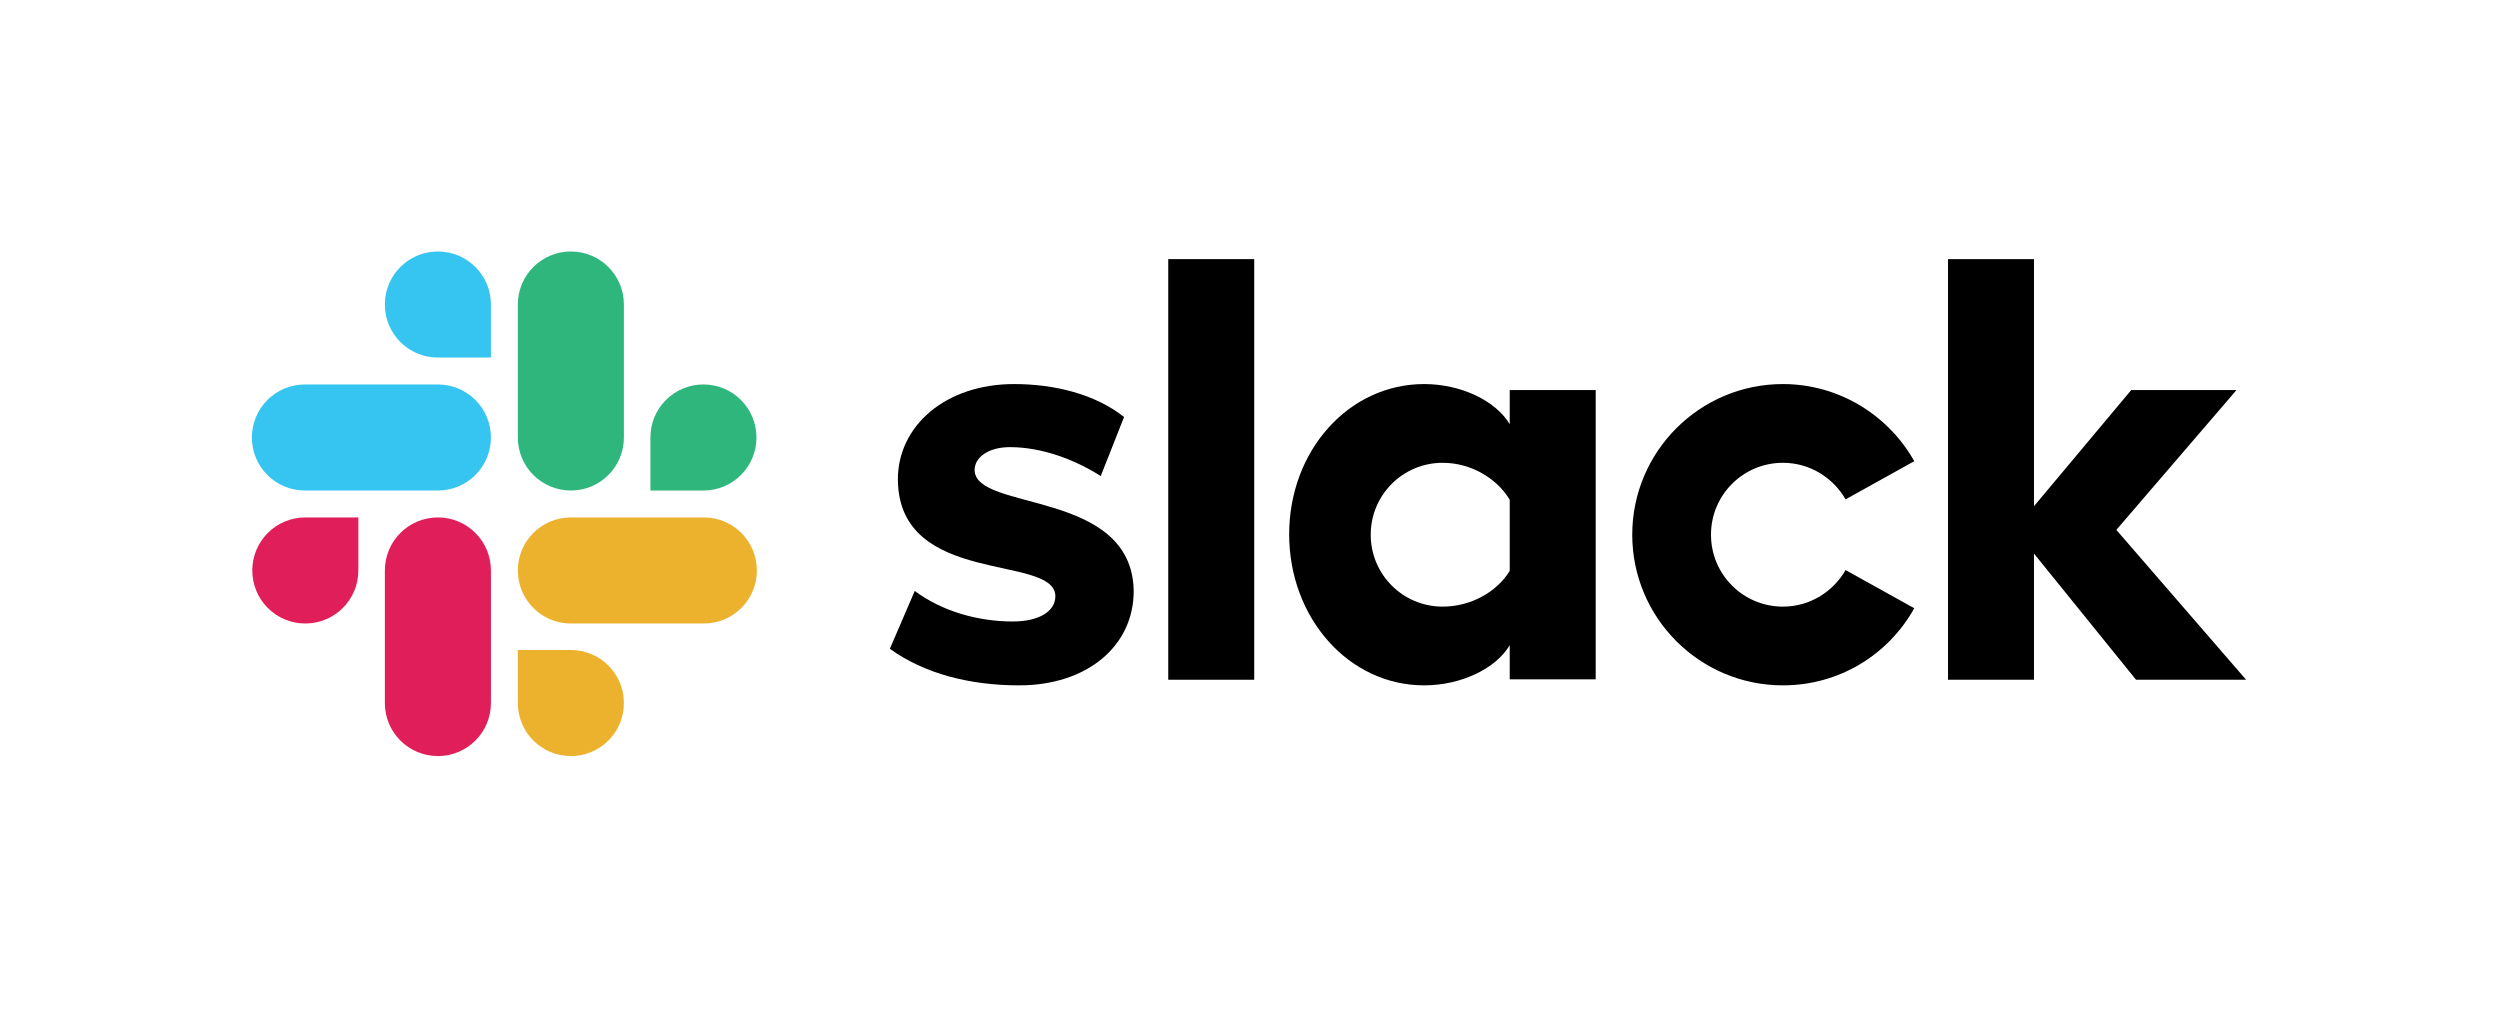
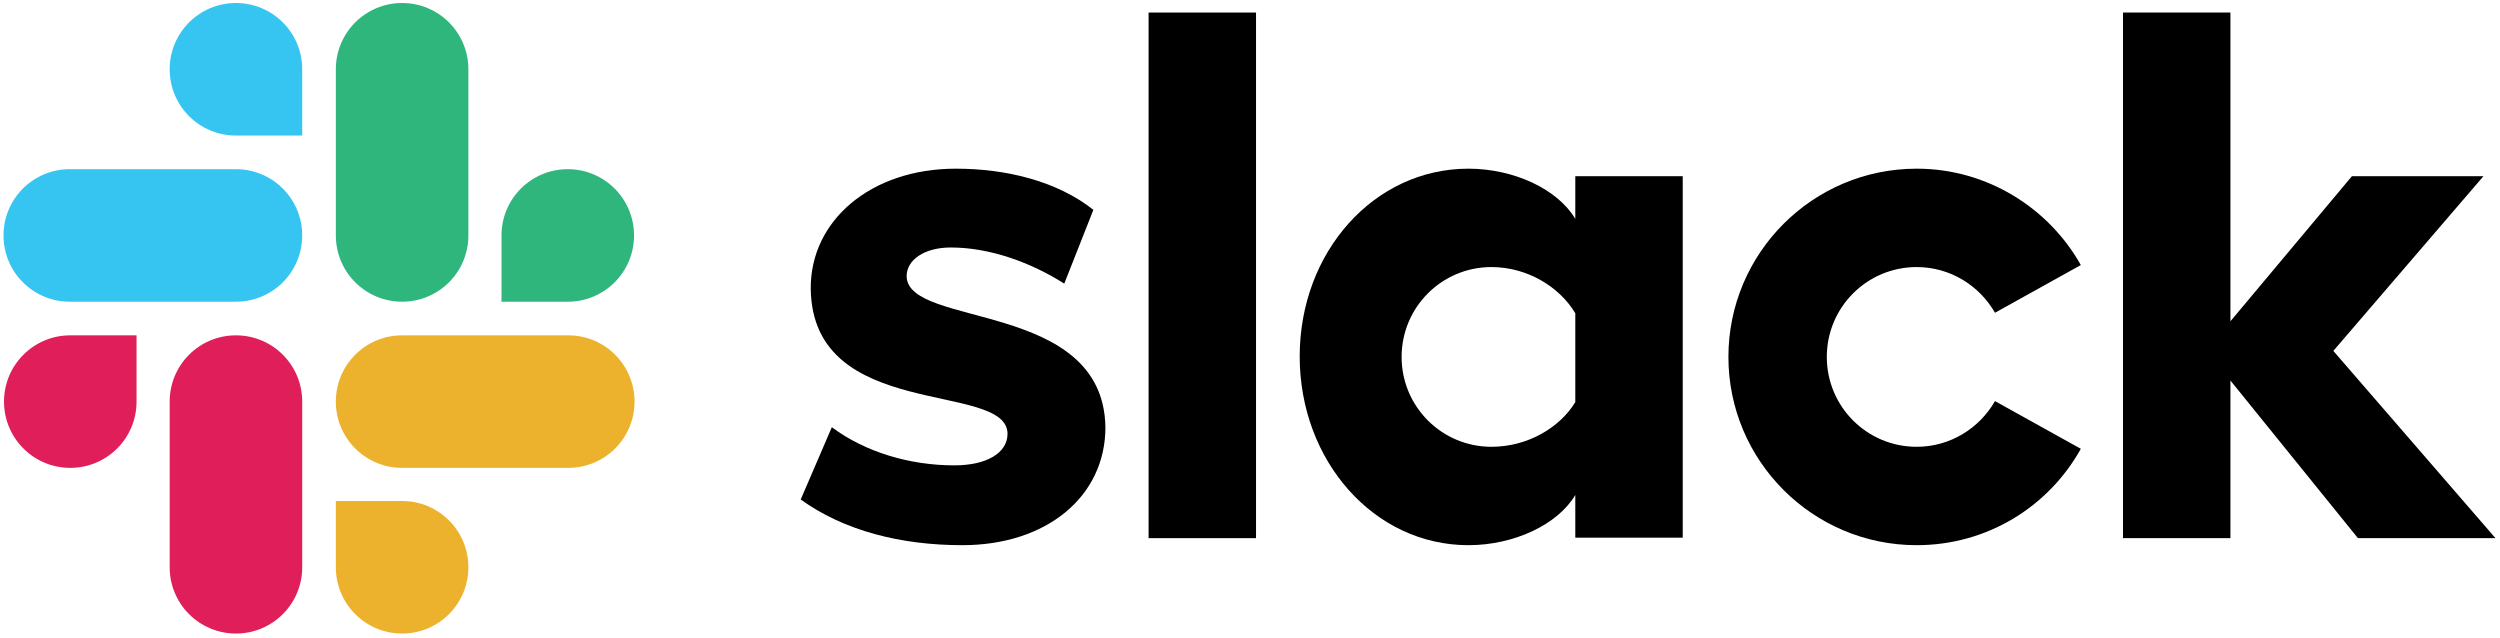
- <svg xmlns="http://www.w3.org/2000/svg" version="1.1" id="Layer_1" x="0px" y="0px" viewBox="0 0 622.3 254.4" style="enable-background:new 0 0 622.3 254.4;" xml:space="preserve">
-   <style type="text/css">
- 	.st0{fill:#E01E5A;}
- 	.st1{fill:#36C5F0;}
- 	.st2{fill:#2EB67D;}
- 	.st3{fill:#ECB22E;}
- </style>
-   <g>
-     <g>
-       <path d="M221.5,161.5l6.2-14.4c6.7,5,15.6,7.6,24.4,7.6c6.5,0,10.6-2.5,10.6-6.3c-0.1-10.6-38.9-2.3-39.2-28.9    c-0.1-13.5,11.9-23.9,28.9-23.9c10.1,0,20.2,2.5,27.4,8.2l-5.8,14.7c-6.6-4.2-14.8-7.2-22.6-7.2c-5.3,0-8.8,2.5-8.8,5.7    c0.1,10.4,39.2,4.7,39.6,30.1c0,13.8-11.7,23.5-28.5,23.5C241.4,170.6,230.1,167.7,221.5,161.5" />
-       <path d="M459.4,141.9c-3.1,5.4-8.9,9.1-15.6,9.1c-9.9,0-17.9-8-17.9-17.9s8-17.9,17.9-17.9c6.7,0,12.5,3.7,15.6,9.1l17.1-9.5    c-6.4-11.4-18.7-19.2-32.7-19.2c-20.7,0-37.5,16.8-37.5,37.5c0,20.7,16.8,37.5,37.5,37.5c14.1,0,26.3-7.7,32.7-19.2L459.4,141.9z" />
-       <rect x="290.8" y="64.5" width="21.4" height="104.7" />
-       <polygon points="484.9,64.5 484.9,169.2 506.3,169.2 506.3,137.8 531.7,169.2 559.1,169.2 526.8,131.9 556.7,97.1 530.5,97.1     506.3,126 506.3,64.5   " />
-       <path d="M375.8,142.1c-3.1,5.1-9.5,8.9-16.7,8.9c-9.9,0-17.9-8-17.9-17.9s8-17.9,17.9-17.9c7.2,0,13.6,4,16.7,9.2V142.1z     M375.8,97.1v8.5c-3.5-5.9-12.2-10-21.3-10c-18.8,0-33.6,16.6-33.6,37.4c0,20.8,14.8,37.6,33.6,37.6c9.1,0,17.8-4.1,21.3-10v8.5    h21.4v-72H375.8z" />
-     </g>
-     <g>
-       <g>
-         <path class="st0" d="M89.2,142c0,7.3-5.9,13.2-13.2,13.2s-13.2-5.9-13.2-13.2s5.9-13.2,13.2-13.2h13.2V142z" />
-         <path class="st0" d="M95.8,142c0-7.3,5.9-13.2,13.2-13.2s13.2,5.9,13.2,13.2V175c0,7.3-5.9,13.2-13.2,13.2s-13.2-5.9-13.2-13.2     V142z" />
-       </g>
-       <g>
-         <path class="st1" d="M109,89c-7.3,0-13.2-5.9-13.2-13.2c0-7.3,5.9-13.2,13.2-13.2s13.2,5.9,13.2,13.2V89H109z" />
-         <path class="st1" d="M109,95.7c7.3,0,13.2,5.9,13.2,13.2c0,7.3-5.9,13.2-13.2,13.2H75.9c-7.3,0-13.2-5.9-13.2-13.2     c0-7.3,5.9-13.2,13.2-13.2H109z" />
-       </g>
-       <g>
-         <path class="st2" d="M161.9,108.9c0-7.3,5.9-13.2,13.2-13.2s13.2,5.9,13.2,13.2c0,7.3-5.9,13.2-13.2,13.2h-13.2V108.9z" />
-         <path class="st2" d="M155.3,108.9c0,7.3-5.9,13.2-13.2,13.2s-13.2-5.9-13.2-13.2V75.8c0-7.3,5.9-13.2,13.2-13.2     s13.2,5.9,13.2,13.2V108.9z" />
-       </g>
-       <g>
-         <path class="st3" d="M142.1,161.8c7.3,0,13.2,5.9,13.2,13.2c0,7.3-5.9,13.2-13.2,13.2s-13.2-5.9-13.2-13.2v-13.2H142.1z" />
-         <path class="st3" d="M142.1,155.2c-7.3,0-13.2-5.9-13.2-13.2s5.9-13.2,13.2-13.2h33.1c7.3,0,13.2,5.9,13.2,13.2     s-5.9,13.2-13.2,13.2H142.1z" />
-       </g>
-     </g>
-   </g>
+ <svg xmlns="http://www.w3.org/2000/svg" width="498" height="127" viewBox="0 0 498 127" fill="none">
+   <path d="M159.5 99.5L165.7 85.1C172.4 90.1 181.3 92.7 190.1 92.7C196.6 92.7 200.7 90.2 200.7 86.4C200.6 75.8 161.8 84.1 161.5 57.5C161.4 44 173.4 33.6 190.4 33.6C200.5 33.6 210.6 36.1 217.8 41.8L212 56.5C205.4 52.3 197.2 49.3 189.4 49.3C184.1 49.3 180.6 51.8 180.6 55C180.7 65.4 219.8 59.7 220.2 85.1C220.2 98.9 208.5 108.6 191.7 108.6C179.4 108.6 168.1 105.7 159.5 99.5Z" fill="black" />
+   <path d="M397.4 79.9C394.3 85.3 388.5 89 381.8 89C371.9 89 363.9 81 363.9 71.1C363.9 61.2 371.9 53.2 381.8 53.2C388.5 53.2 394.3 56.9 397.4 62.3L414.5 52.8C408.1 41.4 395.8 33.6 381.8 33.6C361.1 33.6 344.3 50.4 344.3 71.1C344.3 91.8 361.1 108.6 381.8 108.6C395.9 108.6 408.1 100.9 414.5 89.4L397.4 79.9Z" fill="black" />
+   <path d="M250.2 2.5H228.8V107.2H250.2V2.5Z" fill="black" />
+   <path d="M422.9 2.5V107.2H444.3V75.8L469.7 107.2H497.1L464.8 69.9L494.7 35.1H468.5L444.3 64V2.5H422.9Z" fill="black" />
+   <path d="M313.8 80.1C310.7 85.2 304.3 89 297.1 89C287.2 89 279.2 81 279.2 71.1C279.2 61.2 287.2 53.2 297.1 53.2C304.3 53.2 310.7 57.2 313.8 62.4V80.1ZM313.8 35.1V43.6C310.3 37.7 301.6 33.6 292.5 33.6C273.7 33.6 258.9 50.2 258.9 71C258.9 91.8 273.7 108.6 292.5 108.6C301.6 108.6 310.3 104.5 313.8 98.6V107.1H335.2V35.1H313.8Z" fill="black" />
+   <path d="M27.2 80C27.2 87.3 21.3 93.2 14 93.2C6.7 93.2 0.8 87.3 0.8 80C0.8 72.7 6.7 66.8 14 66.8H27.2V80Z" fill="#E01E5A" />
+   <path d="M33.8 80C33.8 72.7 39.7 66.8 47 66.8C54.3 66.8 60.2 72.7 60.2 80V113C60.2 120.3 54.3 126.2 47 126.2C39.7 126.2 33.8 120.3 33.8 113V80Z" fill="#E01E5A" />
+   <path d="M47 27C39.7 27 33.8 21.1 33.8 13.8C33.8 6.5 39.7 0.6 47 0.6C54.3 0.6 60.2 6.5 60.2 13.8V27H47Z" fill="#36C5F0" />
+   <path d="M47 33.7C54.3 33.7 60.2 39.6 60.2 46.9C60.2 54.2 54.3 60.1 47 60.1H13.9C6.6 60.1 0.7 54.2 0.7 46.9C0.7 39.6 6.6 33.7 13.9 33.7H47Z" fill="#36C5F0" />
+   <path d="M99.9 46.9C99.9 39.6 105.8 33.7 113.1 33.7C120.4 33.7 126.3 39.6 126.3 46.9C126.3 54.2 120.4 60.1 113.1 60.1H99.9V46.9Z" fill="#2EB67D" />
+   <path d="M93.3 46.9C93.3 54.2 87.4 60.1 80.1 60.1C72.8 60.1 66.9 54.2 66.9 46.9V13.8C66.9 6.5 72.8 0.6 80.1 0.6C87.4 0.6 93.3 6.5 93.3 13.8V46.9Z" fill="#2EB67D" />
+   <path d="M80.1 99.8C87.4 99.8 93.3 105.7 93.3 113C93.3 120.3 87.4 126.2 80.1 126.2C72.8 126.2 66.9 120.3 66.9 113V99.8H80.1Z" fill="#ECB22E" />
+   <path d="M80.1 93.2C72.8 93.2 66.9 87.3 66.9 80C66.9 72.7 72.8 66.8 80.1 66.8H113.2C120.5 66.8 126.4 72.7 126.4 80C126.4 87.3 120.5 93.2 113.2 93.2H80.1Z" fill="#ECB22E" />
</svg>
